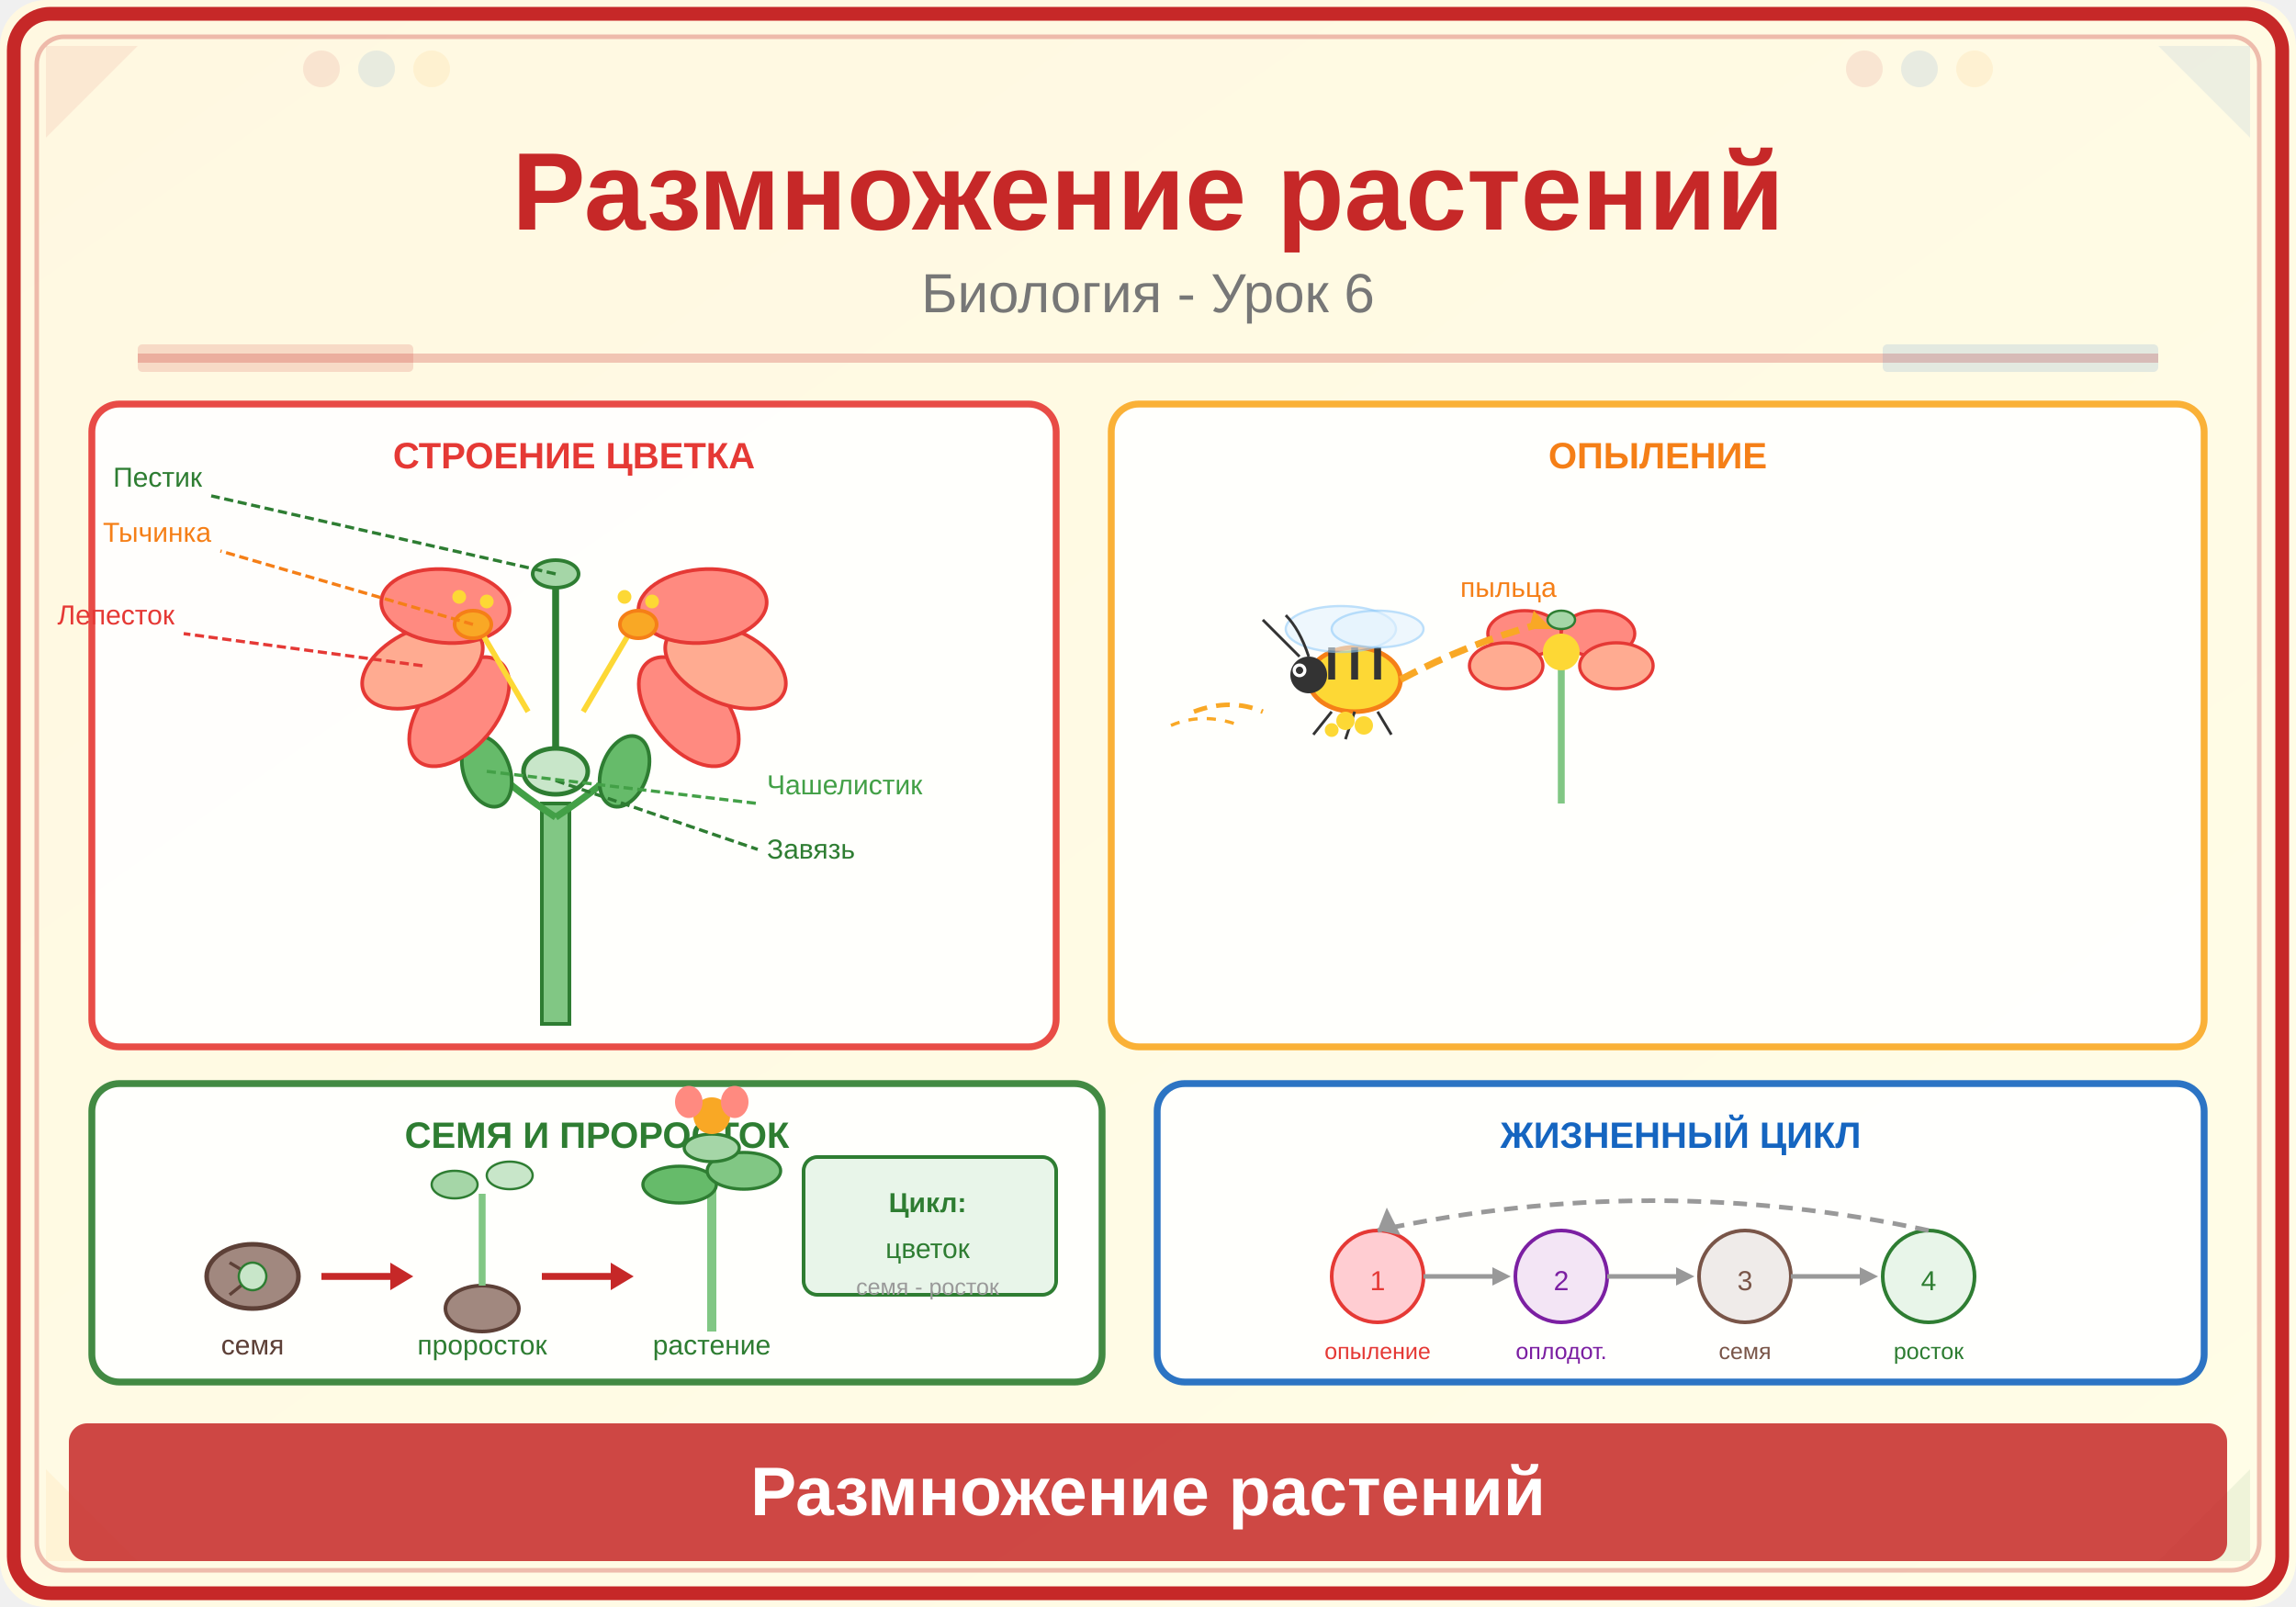
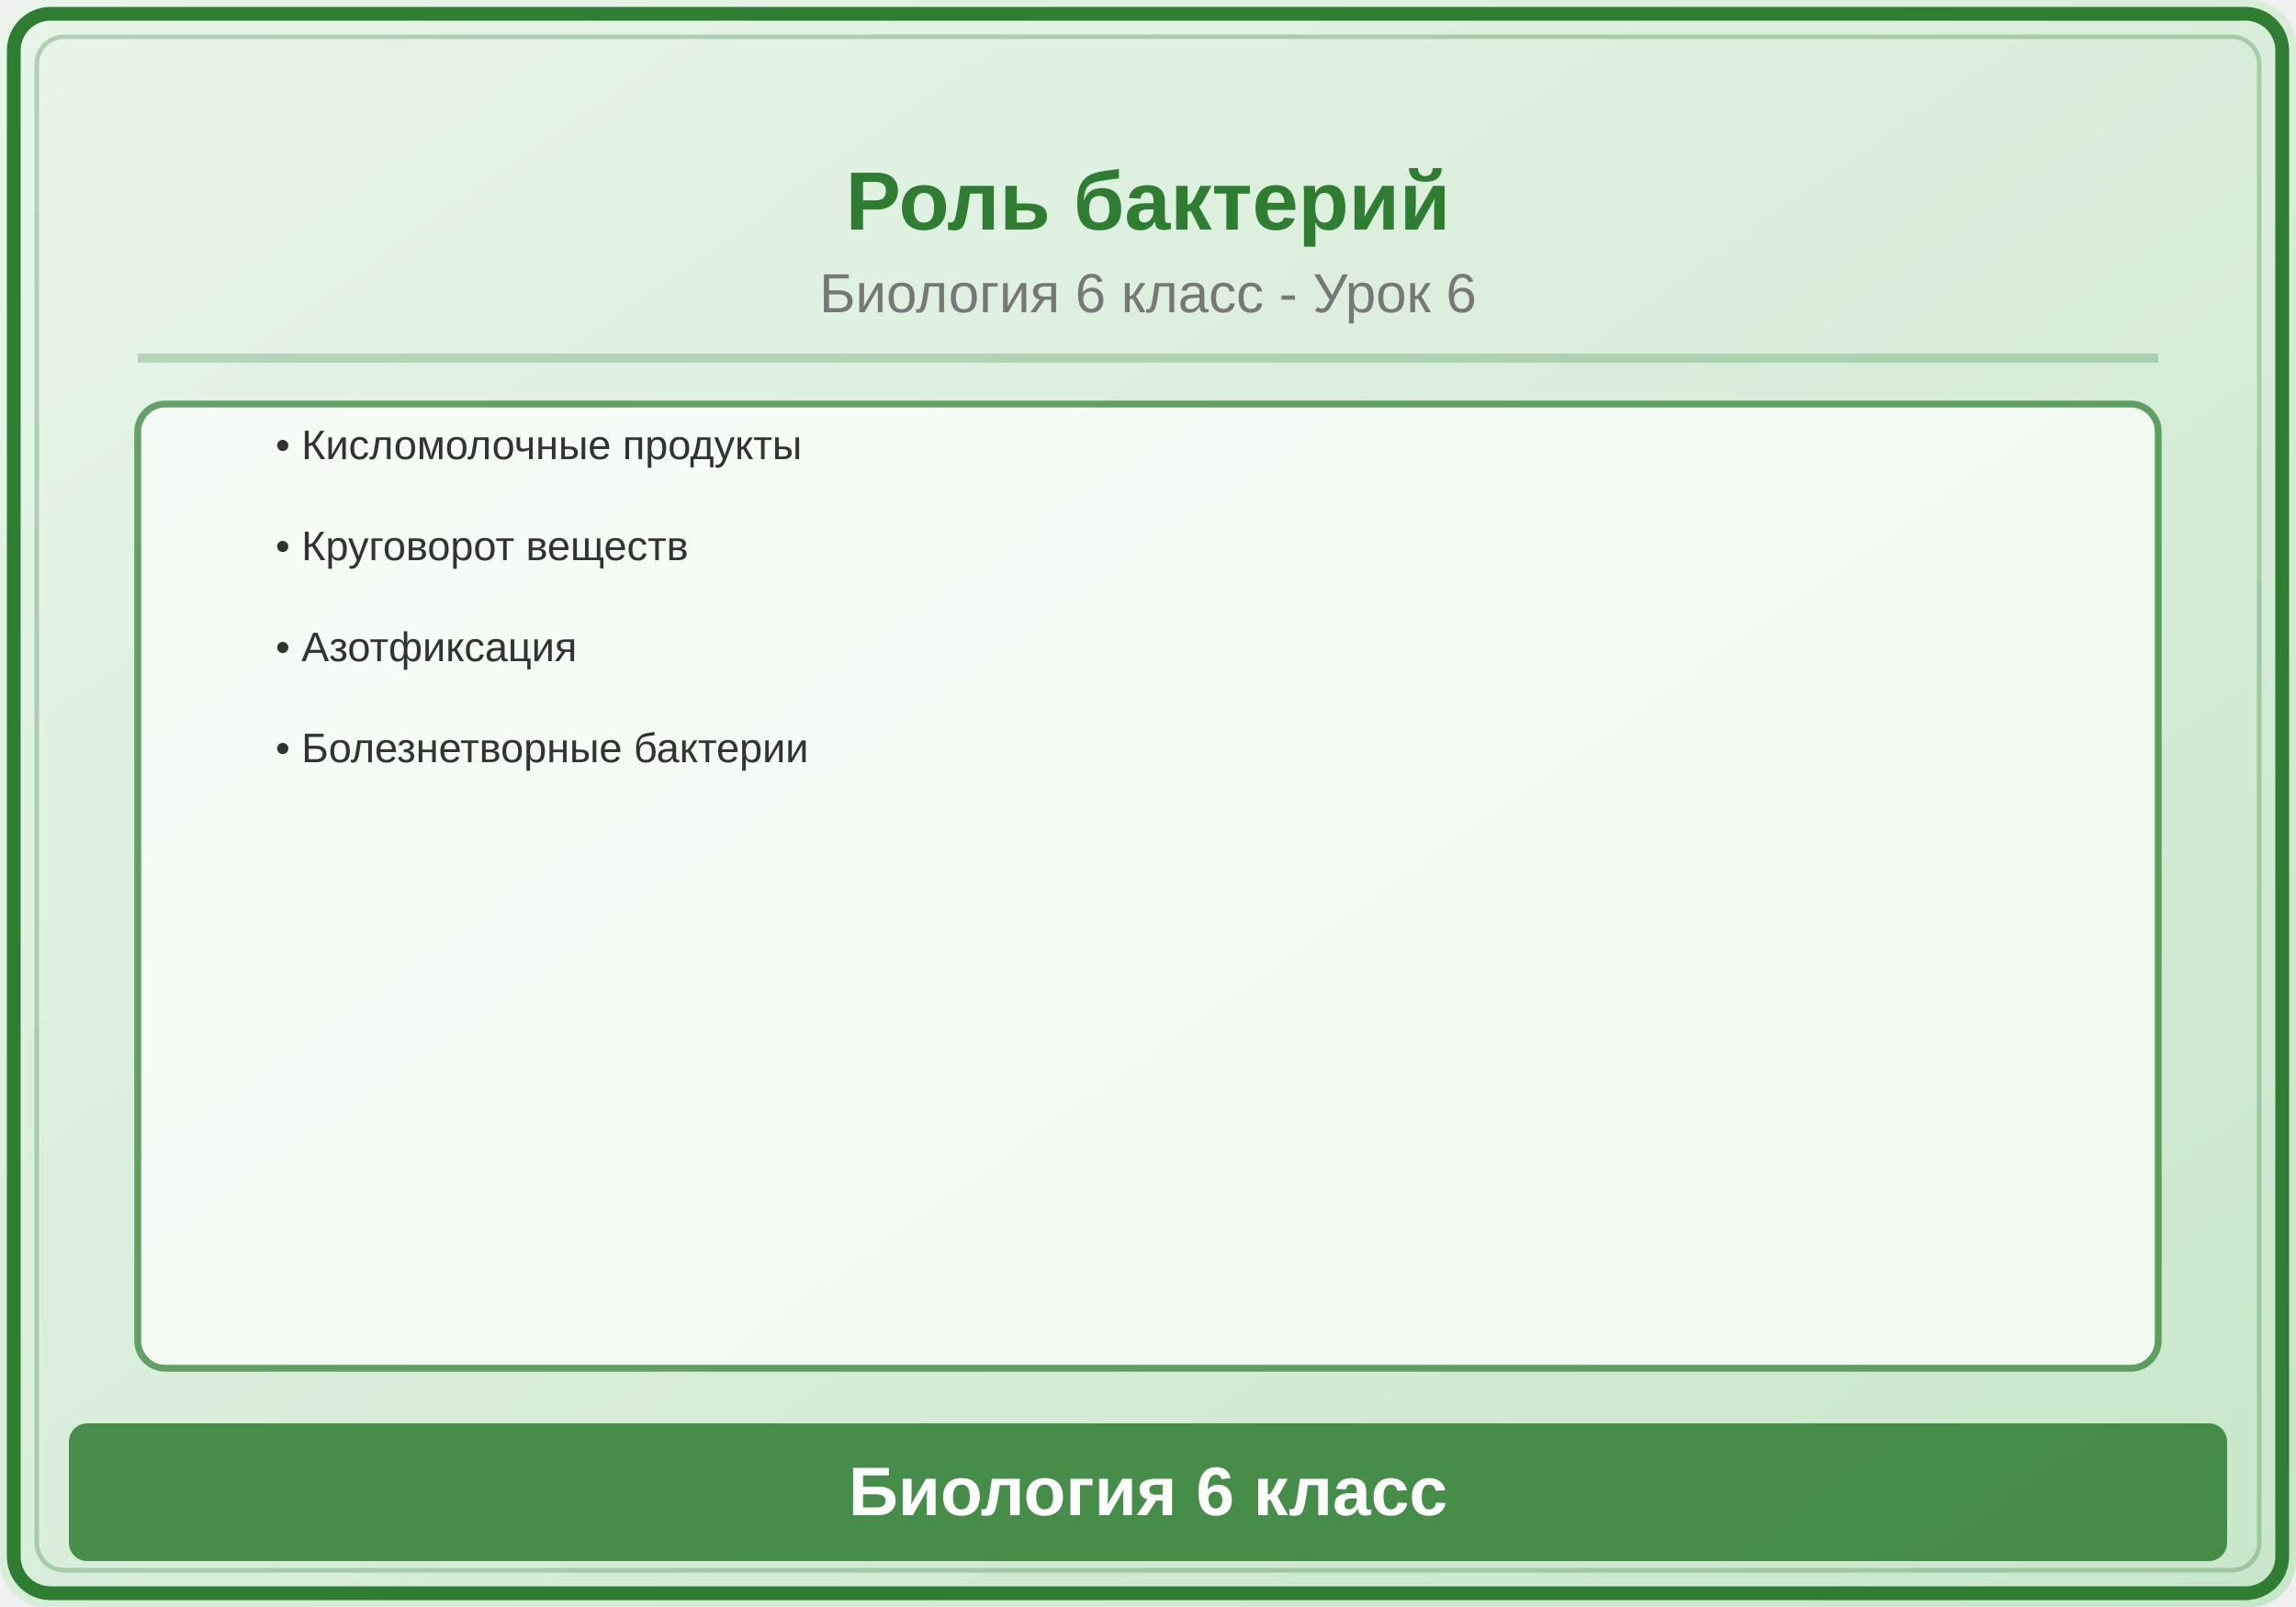
<svg xmlns="http://www.w3.org/2000/svg" viewBox="0 0 500 350">
  <defs>
    <linearGradient id="bg" x1="0" y1="0" x2="1" y2="1">
-       <stop offset="0%" stop-color="#FFF8E1" />
-       <stop offset="100%" stop-color="#FFFDE7" />
+       <stop offset="0%" stop-color="#E8F5E9" />
+       <stop offset="100%" stop-color="#C8E6C9" />
    </linearGradient>
  </defs>
  <rect width="500" height="350" fill="url(#bg)" rx="10" />
-   <rect x="3" y="3" width="494" height="344" rx="8" fill="none" stroke="#C62828" stroke-width="3" />
-   <rect x="8" y="8" width="484" height="334" rx="6" fill="none" stroke="#C62828" stroke-width="1" opacity="0.3" />
-   <polygon points="10,10 30,10 10,30" fill="#C62828" opacity="0.08" />
-   <polygon points="490,10 470,10 490,30" fill="#1565C0" opacity="0.08" />
-   <polygon points="10,340 30,340 10,320" fill="#F9A825" opacity="0.08" />
-   <polygon points="490,340 470,340 490,320" fill="#2E7D32" opacity="0.08" />
-   <circle cx="70" cy="15" r="4" fill="#C62828" opacity="0.1" />
-   <circle cx="82" cy="15" r="4" fill="#1565C0" opacity="0.1" />
-   <circle cx="94" cy="15" r="4" fill="#F9A825" opacity="0.1" />
-   <circle cx="406" cy="15" r="4" fill="#C62828" opacity="0.1" />
-   <circle cx="418" cy="15" r="4" fill="#1565C0" opacity="0.1" />
-   <circle cx="430" cy="15" r="4" fill="#F9A825" opacity="0.1" />
-   <text x="250" y="50" font-family="Arial,sans-serif" font-size="24" font-weight="bold" fill="#C62828" text-anchor="middle">Размножение растений</text>
-   <text x="250" y="68" font-family="Arial,sans-serif" font-size="12" fill="#777" text-anchor="middle">Биология - Урок 6</text>
-   <line x1="30" y1="78" x2="470" y2="78" stroke="#C62828" stroke-width="2" opacity="0.25" />
-   <rect x="30" y="75" width="60" height="6" fill="#C62828" opacity="0.15" rx="1" />
-   <rect x="410" y="75" width="60" height="6" fill="#1565C0" opacity="0.12" rx="1" />
-   <rect x="20" y="88" width="210" height="140" rx="6" fill="white" stroke="#E53935" stroke-width="1.5" opacity="0.9" />
-   <text x="125" y="102" font-family="Arial,sans-serif" font-size="8" fill="#E53935" font-weight="bold" text-anchor="middle">СТРОЕНИЕ ЦВЕТКА</text>
-   <rect x="118" y="175" width="6" height="48" fill="#81C784" stroke="#2E7D32" stroke-width="0.8" />
-   <path d="M121,178 Q112,172 108,168" stroke="#43A047" stroke-width="1.5" fill="none" />
-   <ellipse cx="106" cy="168" rx="5" ry="8" fill="#66BB6A" stroke="#2E7D32" stroke-width="0.8" transform="rotate(-20,106,168)" />
-   <path d="M121,178 Q130,172 134,168" stroke="#43A047" stroke-width="1.5" fill="none" />
-   <ellipse cx="136" cy="168" rx="5" ry="8" fill="#66BB6A" stroke="#2E7D32" stroke-width="0.8" transform="rotate(20,136,168)" />
-   <ellipse cx="100" cy="155" rx="14" ry="8" fill="#FF8A80" stroke="#E53935" stroke-width="0.8" transform="rotate(-50,100,155)" />
-   <ellipse cx="150" cy="155" rx="14" ry="8" fill="#FF8A80" stroke="#E53935" stroke-width="0.8" transform="rotate(50,150,155)" />
-   <ellipse cx="92" cy="145" rx="14" ry="8" fill="#FFAB91" stroke="#E53935" stroke-width="0.8" transform="rotate(-25,92,145)" />
-   <ellipse cx="158" cy="145" rx="14" ry="8" fill="#FFAB91" stroke="#E53935" stroke-width="0.8" transform="rotate(25,158,145)" />
-   <ellipse cx="97" cy="132" rx="14" ry="8" fill="#FF8A80" stroke="#E53935" stroke-width="0.8" transform="rotate(5,97,132)" />
-   <ellipse cx="153" cy="132" rx="14" ry="8" fill="#FF8A80" stroke="#E53935" stroke-width="0.8" transform="rotate(-5,153,132)" />
-   <line x1="115" y1="155" x2="105" y2="138" stroke="#FDD835" stroke-width="1.2" />
-   <line x1="127" y1="155" x2="137" y2="138" stroke="#FDD835" stroke-width="1.2" />
-   <ellipse cx="103" cy="136" rx="4" ry="3" fill="#F9A825" stroke="#F57F17" stroke-width="0.8" />
-   <ellipse cx="139" cy="136" rx="4" ry="3" fill="#F9A825" stroke="#F57F17" stroke-width="0.8" />
-   <circle cx="100" cy="130" r="1.5" fill="#FDD835" />
-   <circle cx="106" cy="131" r="1.5" fill="#FDD835" />
-   <circle cx="136" cy="130" r="1.5" fill="#FDD835" />
-   <circle cx="142" cy="131" r="1.5" fill="#FDD835" />
-   <line x1="121" y1="165" x2="121" y2="128" stroke="#2E7D32" stroke-width="1.5" />
-   <ellipse cx="121" cy="125" rx="5" ry="3" fill="#A5D6A7" stroke="#2E7D32" stroke-width="0.8" />
-   <ellipse cx="121" cy="168" rx="7" ry="5" fill="#C8E6C9" stroke="#2E7D32" stroke-width="1" />
-   <line x1="103" y1="136" x2="48" y2="120" stroke="#F57F17" stroke-width="0.7" stroke-dasharray="2,1" />
-   <text x="46" y="118" font-family="Arial,sans-serif" font-size="6" fill="#F57F17" text-anchor="end">Тычинка</text>
-   <line x1="121" y1="125" x2="46" y2="108" stroke="#2E7D32" stroke-width="0.7" stroke-dasharray="2,1" />
-   <text x="44" y="106" font-family="Arial,sans-serif" font-size="6" fill="#2E7D32" text-anchor="end">Пестик</text>
-   <line x1="92" y1="145" x2="40" y2="138" stroke="#E53935" stroke-width="0.7" stroke-dasharray="2,1" />
-   <text x="38" y="136" font-family="Arial,sans-serif" font-size="6" fill="#E53935" text-anchor="end">Лепесток</text>
-   <line x1="121" y1="170" x2="165" y2="185" stroke="#2E7D32" stroke-width="0.7" stroke-dasharray="2,1" />
-   <text x="167" y="187" font-family="Arial,sans-serif" font-size="6" fill="#2E7D32">Завязь</text>
-   <line x1="106" y1="168" x2="165" y2="175" stroke="#43A047" stroke-width="0.7" stroke-dasharray="2,1" />
-   <text x="167" y="173" font-family="Arial,sans-serif" font-size="6" fill="#43A047">Чашелистик</text>
-   <rect x="242" y="88" width="238" height="140" rx="6" fill="white" stroke="#F9A825" stroke-width="1.5" opacity="0.9" />
-   <text x="361" y="102" font-family="Arial,sans-serif" font-size="8" fill="#F57F17" font-weight="bold" text-anchor="middle">ОПЫЛЕНИЕ</text>
-   <ellipse cx="295" cy="148" rx="10" ry="7" fill="#FDD835" stroke="#F57F17" stroke-width="1" />
-   <line x1="290" y1="148" x2="290" y2="141" stroke="#333" stroke-width="1.5" />
-   <line x1="295" y1="148" x2="295" y2="141" stroke="#333" stroke-width="1.5" />
-   <line x1="300" y1="148" x2="300" y2="141" stroke="#333" stroke-width="1.5" />
-   <circle cx="285" cy="147" r="4" fill="#333" />
-   <circle cx="283" cy="146" r="1.5" fill="white" />
-   <circle cx="283" cy="146" r="0.8" fill="#333" />
-   <ellipse cx="292" cy="137" rx="12" ry="5" fill="#E3F2FD" stroke="#90CAF9" stroke-width="0.5" opacity="0.6" />
-   <ellipse cx="300" cy="137" rx="10" ry="4" fill="#E3F2FD" stroke="#90CAF9" stroke-width="0.5" opacity="0.6" />
-   <path d="M283,143 Q278,138 275,135" stroke="#333" stroke-width="0.6" fill="none" />
-   <path d="M285,143 Q283,137 280,134" stroke="#333" stroke-width="0.6" fill="none" />
-   <line x1="290" y1="155" x2="286" y2="160" stroke="#333" stroke-width="0.6" />
-   <line x1="295" y1="155" x2="293" y2="161" stroke="#333" stroke-width="0.6" />
-   <line x1="300" y1="155" x2="303" y2="160" stroke="#333" stroke-width="0.6" />
-   <path d="M260,155 Q268,152 275,155" stroke="#F9A825" stroke-width="1" fill="none" stroke-dasharray="3,2" />
-   <path d="M255,158 Q262,155 270,158" stroke="#F9A825" stroke-width="0.7" fill="none" stroke-dasharray="2,2" />
-   <circle cx="293" cy="157" r="2" fill="#FDD835" />
-   <circle cx="297" cy="158" r="2" fill="#FDD835" />
-   <circle cx="290" cy="159" r="1.5" fill="#FDD835" />
-   <line x1="340" y1="175" x2="340" y2="140" stroke="#81C784" stroke-width="1.5" />
-   <ellipse cx="332" cy="138" rx="8" ry="5" fill="#FF8A80" stroke="#E53935" stroke-width="0.7" />
-   <ellipse cx="348" cy="138" rx="8" ry="5" fill="#FF8A80" stroke="#E53935" stroke-width="0.7" />
-   <ellipse cx="328" cy="145" rx="8" ry="5" fill="#FFAB91" stroke="#E53935" stroke-width="0.7" />
-   <ellipse cx="352" cy="145" rx="8" ry="5" fill="#FFAB91" stroke="#E53935" stroke-width="0.7" />
-   <circle cx="340" cy="142" r="4" fill="#FDD835" />
-   <ellipse cx="340" cy="135" rx="3" ry="2" fill="#A5D6A7" stroke="#2E7D32" stroke-width="0.5" />
-   <path d="M305,148 Q320,140 335,136" stroke="#F9A825" stroke-width="1.5" fill="none" stroke-dasharray="4,2" />
-   <polygon points="334,133 338,137 333,137" fill="#F9A825" />
-   <text x="318" y="130" font-family="Arial,sans-serif" font-size="6" fill="#F57F17">пыльца</text>
-   <rect x="20" y="236" width="220" height="65" rx="6" fill="white" stroke="#2E7D32" stroke-width="1.5" opacity="0.9" />
-   <text x="130" y="250" font-family="Arial,sans-serif" font-size="8" fill="#2E7D32" font-weight="bold" text-anchor="middle">СЕМЯ И ПРОРОСТОК</text>
-   <ellipse cx="55" cy="278" rx="10" ry="7" fill="#A1887F" stroke="#5D4037" stroke-width="1" />
-   <path d="M50,275 L55,278 L50,282" stroke="#5D4037" stroke-width="0.7" fill="none" />
-   <circle cx="55" cy="278" r="3" fill="#C8E6C9" stroke="#2E7D32" stroke-width="0.5" />
-   <text x="55" y="295" font-family="Arial,sans-serif" font-size="6" fill="#5D4037" text-anchor="middle">семя</text>
-   <line x1="70" y1="278" x2="85" y2="278" stroke="#C62828" stroke-width="1.5" />
-   <polygon points="85,275 90,278 85,281" fill="#C62828" />
-   <ellipse cx="105" cy="285" rx="8" ry="5" fill="#A1887F" stroke="#5D4037" stroke-width="0.8" />
-   <line x1="105" y1="280" x2="105" y2="260" stroke="#81C784" stroke-width="1.5" />
-   <ellipse cx="99" cy="258" rx="5" ry="3" fill="#A5D6A7" stroke="#2E7D32" stroke-width="0.5" />
-   <ellipse cx="111" cy="256" rx="5" ry="3" fill="#C8E6C9" stroke="#2E7D32" stroke-width="0.5" />
-   <text x="105" y="295" font-family="Arial,sans-serif" font-size="6" fill="#2E7D32" text-anchor="middle">проросток</text>
-   <line x1="118" y1="278" x2="133" y2="278" stroke="#C62828" stroke-width="1.5" />
-   <polygon points="133,275 138,278 133,281" fill="#C62828" />
-   <line x1="155" y1="290" x2="155" y2="258" stroke="#81C784" stroke-width="2" />
-   <ellipse cx="148" cy="258" rx="8" ry="4" fill="#66BB6A" stroke="#2E7D32" stroke-width="0.7" />
-   <ellipse cx="162" cy="255" rx="8" ry="4" fill="#81C784" stroke="#2E7D32" stroke-width="0.7" />
-   <ellipse cx="155" cy="250" rx="6" ry="3" fill="#A5D6A7" stroke="#2E7D32" stroke-width="0.7" />
-   <circle cx="155" cy="243" r="4" fill="#F9A825" />
-   <ellipse cx="150" cy="240" rx="3" ry="3.5" fill="#FF8A80" />
-   <ellipse cx="160" cy="240" rx="3" ry="3.5" fill="#FF8A80" />
-   <text x="155" y="295" font-family="Arial,sans-serif" font-size="6" fill="#2E7D32" text-anchor="middle">растение</text>
-   <rect x="175" y="252" width="55" height="30" rx="3" fill="#E8F5E9" stroke="#2E7D32" stroke-width="0.8" />
-   <text x="202" y="264" font-family="Arial,sans-serif" font-size="6" fill="#2E7D32" text-anchor="middle" font-weight="bold">Цикл:</text>
-   <text x="202" y="274" font-family="Arial,sans-serif" font-size="6" fill="#2E7D32" text-anchor="middle">цветок</text>
-   <text x="202" y="282" font-family="Arial,sans-serif" font-size="5" fill="#999" text-anchor="middle">семя - росток</text>
-   <rect x="252" y="236" width="228" height="65" rx="6" fill="white" stroke="#1565C0" stroke-width="1.5" opacity="0.9" />
-   <text x="366" y="250" font-family="Arial,sans-serif" font-size="8" fill="#1565C0" font-weight="bold" text-anchor="middle">ЖИЗНЕННЫЙ ЦИКЛ</text>
-   <circle cx="300" cy="278" r="10" fill="#FFCDD2" stroke="#E53935" stroke-width="0.8" />
-   <text x="300" y="281" font-family="Arial,sans-serif" font-size="6" fill="#E53935" text-anchor="middle">1</text>
-   <path d="M310,278 L325,278" stroke="#999" stroke-width="1" />
-   <polygon points="325,276 329,278 325,280" fill="#999" />
-   <circle cx="340" cy="278" r="10" fill="#F3E5F5" stroke="#7B1FA2" stroke-width="0.8" />
-   <text x="340" y="281" font-family="Arial,sans-serif" font-size="6" fill="#7B1FA2" text-anchor="middle">2</text>
-   <path d="M350,278 L365,278" stroke="#999" stroke-width="1" />
-   <polygon points="365,276 369,278 365,280" fill="#999" />
-   <circle cx="380" cy="278" r="10" fill="#EFEBE9" stroke="#795548" stroke-width="0.8" />
-   <text x="380" y="281" font-family="Arial,sans-serif" font-size="6" fill="#795548" text-anchor="middle">3</text>
-   <path d="M390,278 L405,278" stroke="#999" stroke-width="1" />
-   <polygon points="405,276 409,278 405,280" fill="#999" />
-   <circle cx="420" cy="278" r="10" fill="#E8F5E9" stroke="#2E7D32" stroke-width="0.8" />
-   <text x="420" y="281" font-family="Arial,sans-serif" font-size="6" fill="#2E7D32" text-anchor="middle">4</text>
-   <path d="M420,268 Q360,255 300,268" stroke="#999" stroke-width="1" fill="none" stroke-dasharray="3,2" />
-   <polygon points="300,268 302,263 305,269" fill="#999" />
-   <text x="300" y="296" font-family="Arial,sans-serif" font-size="5" fill="#E53935" text-anchor="middle">опыление</text>
-   <text x="340" y="296" font-family="Arial,sans-serif" font-size="5" fill="#7B1FA2" text-anchor="middle">оплодот.</text>
-   <text x="380" y="296" font-family="Arial,sans-serif" font-size="5" fill="#795548" text-anchor="middle">семя</text>
-   <text x="420" y="296" font-family="Arial,sans-serif" font-size="5" fill="#2E7D32" text-anchor="middle">росток</text>
-   <rect x="15" y="310" width="470" height="30" rx="4" fill="#C62828" opacity="0.85" />
-   <text x="250" y="330" font-family="Arial,sans-serif" font-size="15" text-anchor="middle" fill="white" font-weight="bold">Размножение растений</text>
+   <rect x="3" y="3" width="494" height="344" rx="8" fill="none" stroke="#2E7D32" stroke-width="3" />
+   <rect x="8" y="8" width="484" height="334" rx="6" fill="none" stroke="#2E7D32" stroke-width="1" opacity="0.3" />
+   <text x="250" y="50" font-family="Arial,sans-serif" font-size="18" font-weight="bold" fill="#2E7D32" text-anchor="middle">Роль бактерий</text>
+   <text x="250" y="68" font-family="Arial,sans-serif" font-size="12" fill="#777" text-anchor="middle">Биология 6 класс - Урок 6</text>
+   <line x1="30" y1="78" x2="470" y2="78" stroke="#2E7D32" stroke-width="2" opacity="0.25" />
+   <rect x="30" y="88" width="440" height="210" rx="6" fill="white" stroke="#2E7D32" stroke-width="1.5" opacity="0.7" />
+   <text x="60" y="100" font-family="Arial,sans-serif" font-size="9" fill="#333">• Кисломолочные продукты</text>
+   <text x="60" y="122" font-family="Arial,sans-serif" font-size="9" fill="#333">• Круговорот веществ</text>
+   <text x="60" y="144" font-family="Arial,sans-serif" font-size="9" fill="#333">• Азотфиксация</text>
+   <text x="60" y="166" font-family="Arial,sans-serif" font-size="9" fill="#333">• Болезнетворные бактерии</text>
+   <rect x="15" y="310" width="470" height="30" rx="4" fill="#2E7D32" opacity="0.85" />
+   <text x="250" y="330" font-family="Arial,sans-serif" font-size="15" text-anchor="middle" fill="white" font-weight="bold">Биология 6 класс</text>
</svg>
